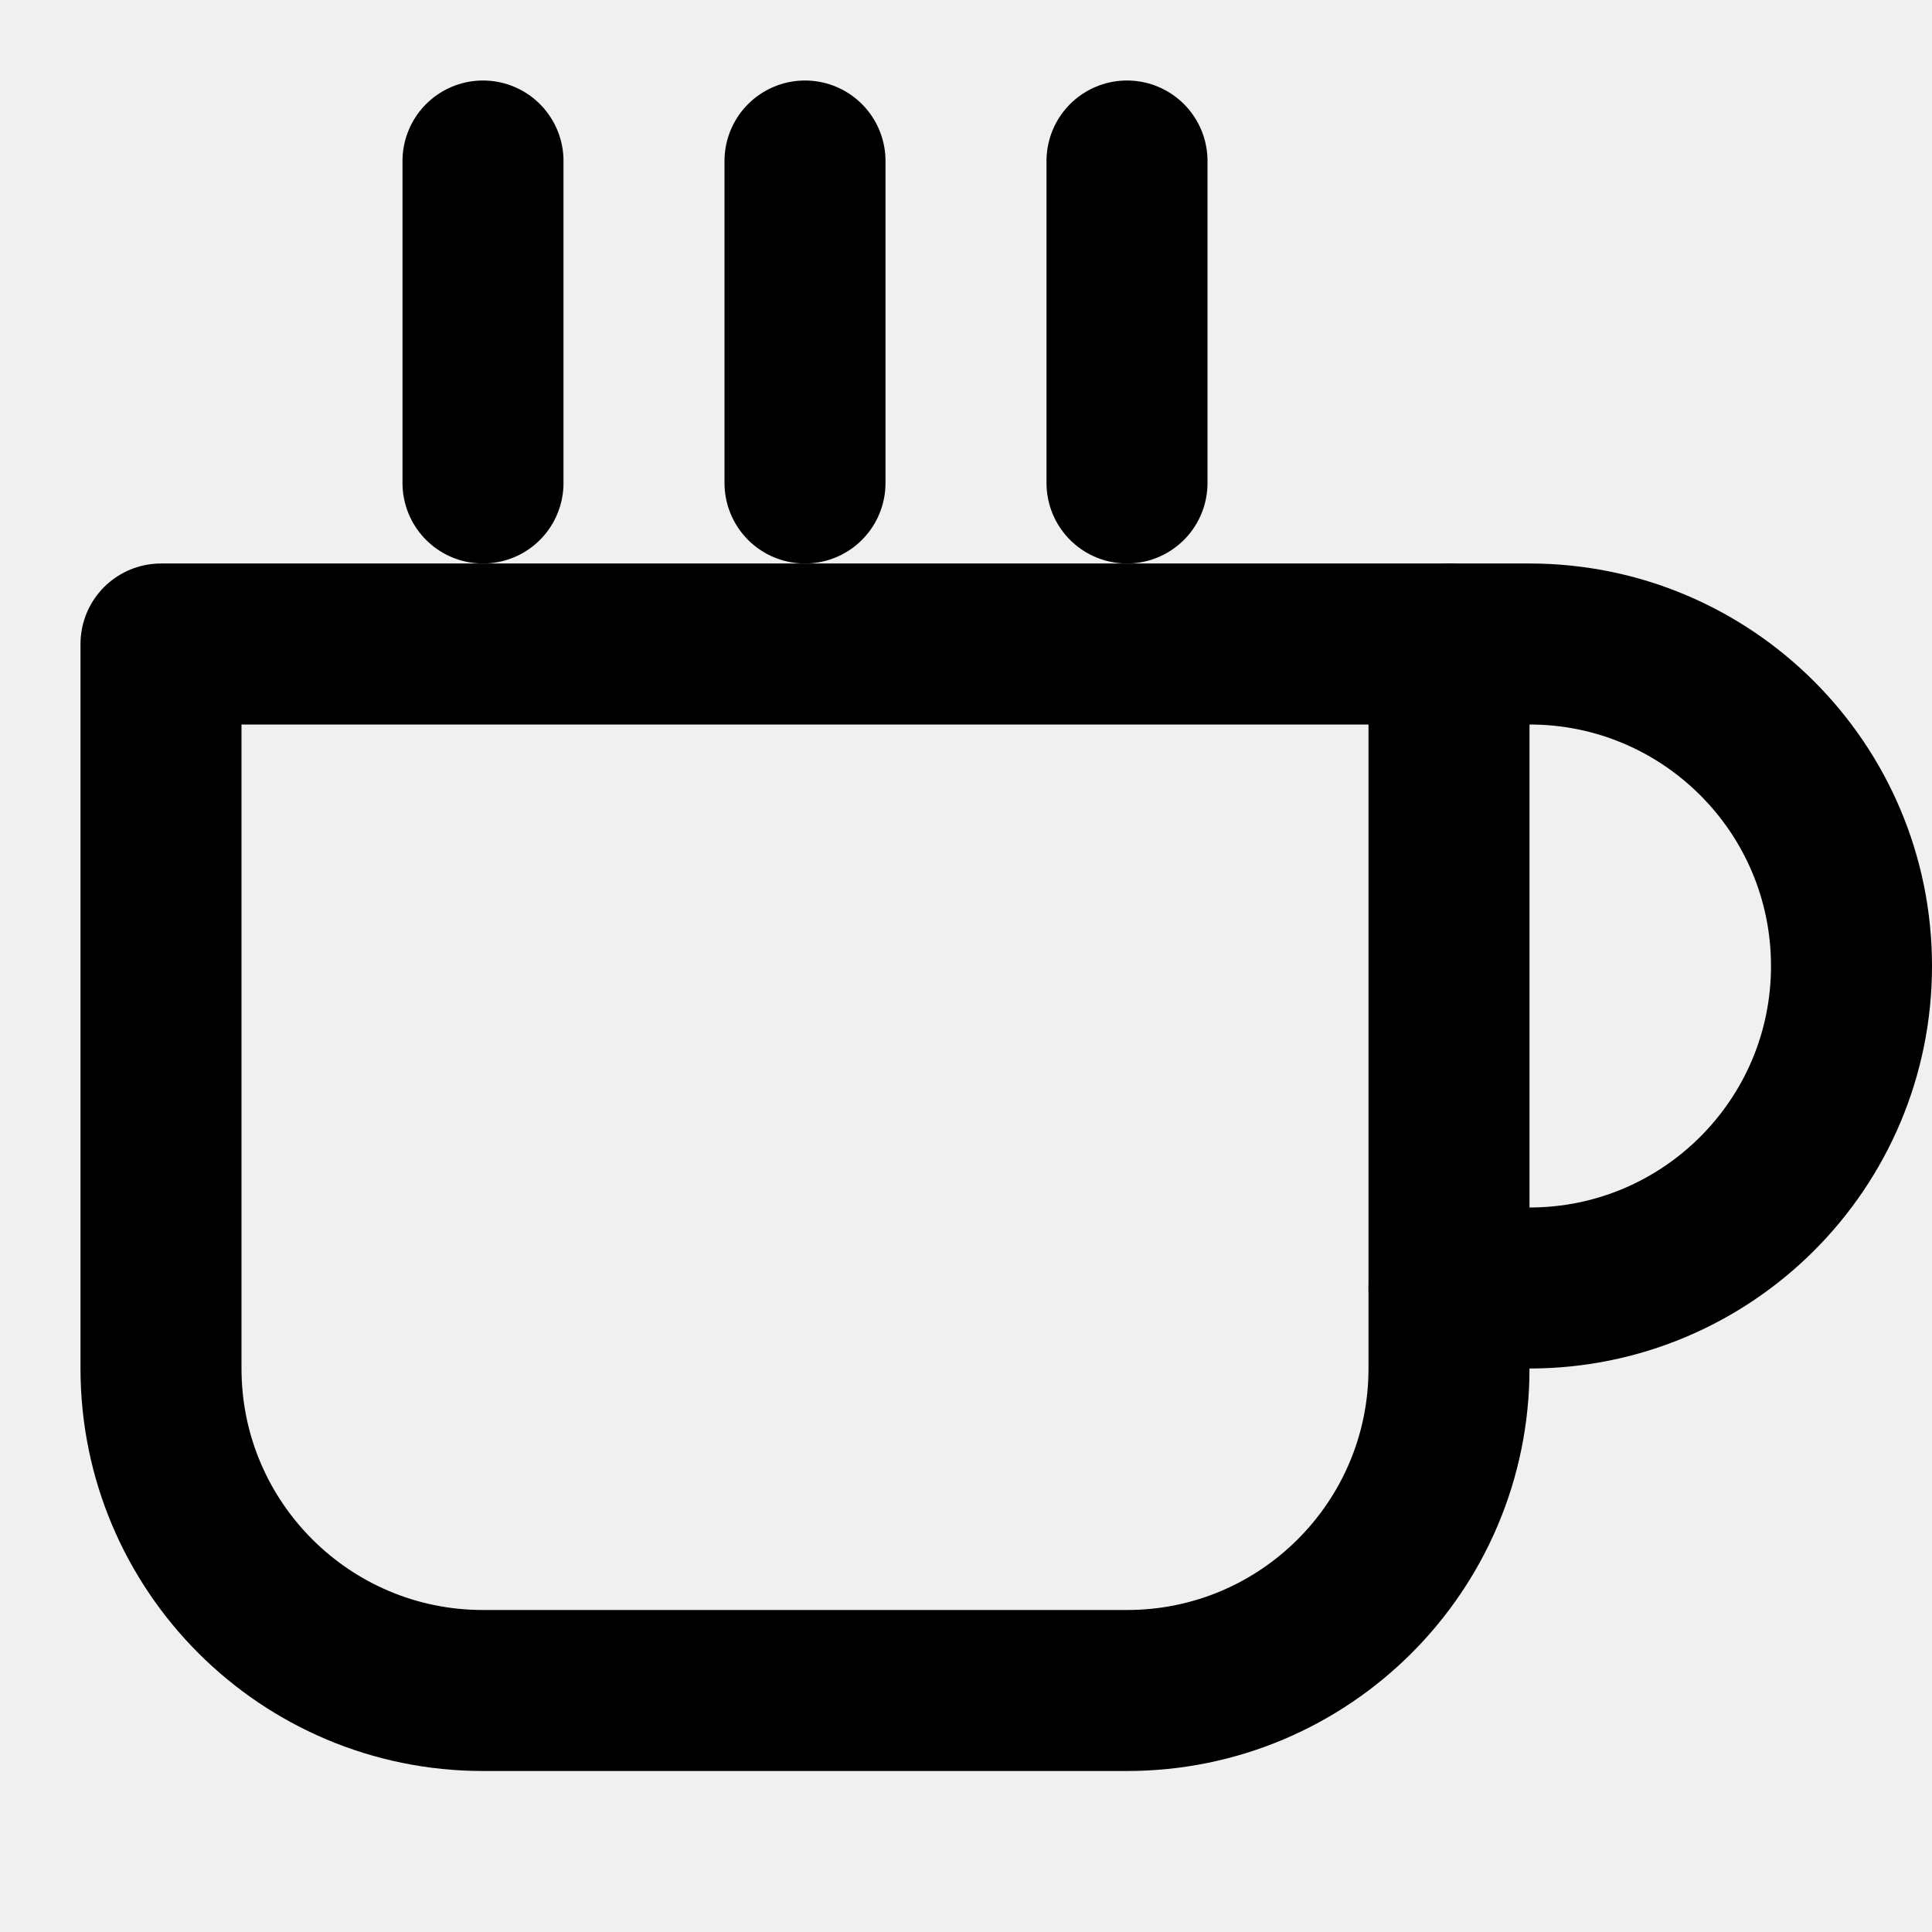
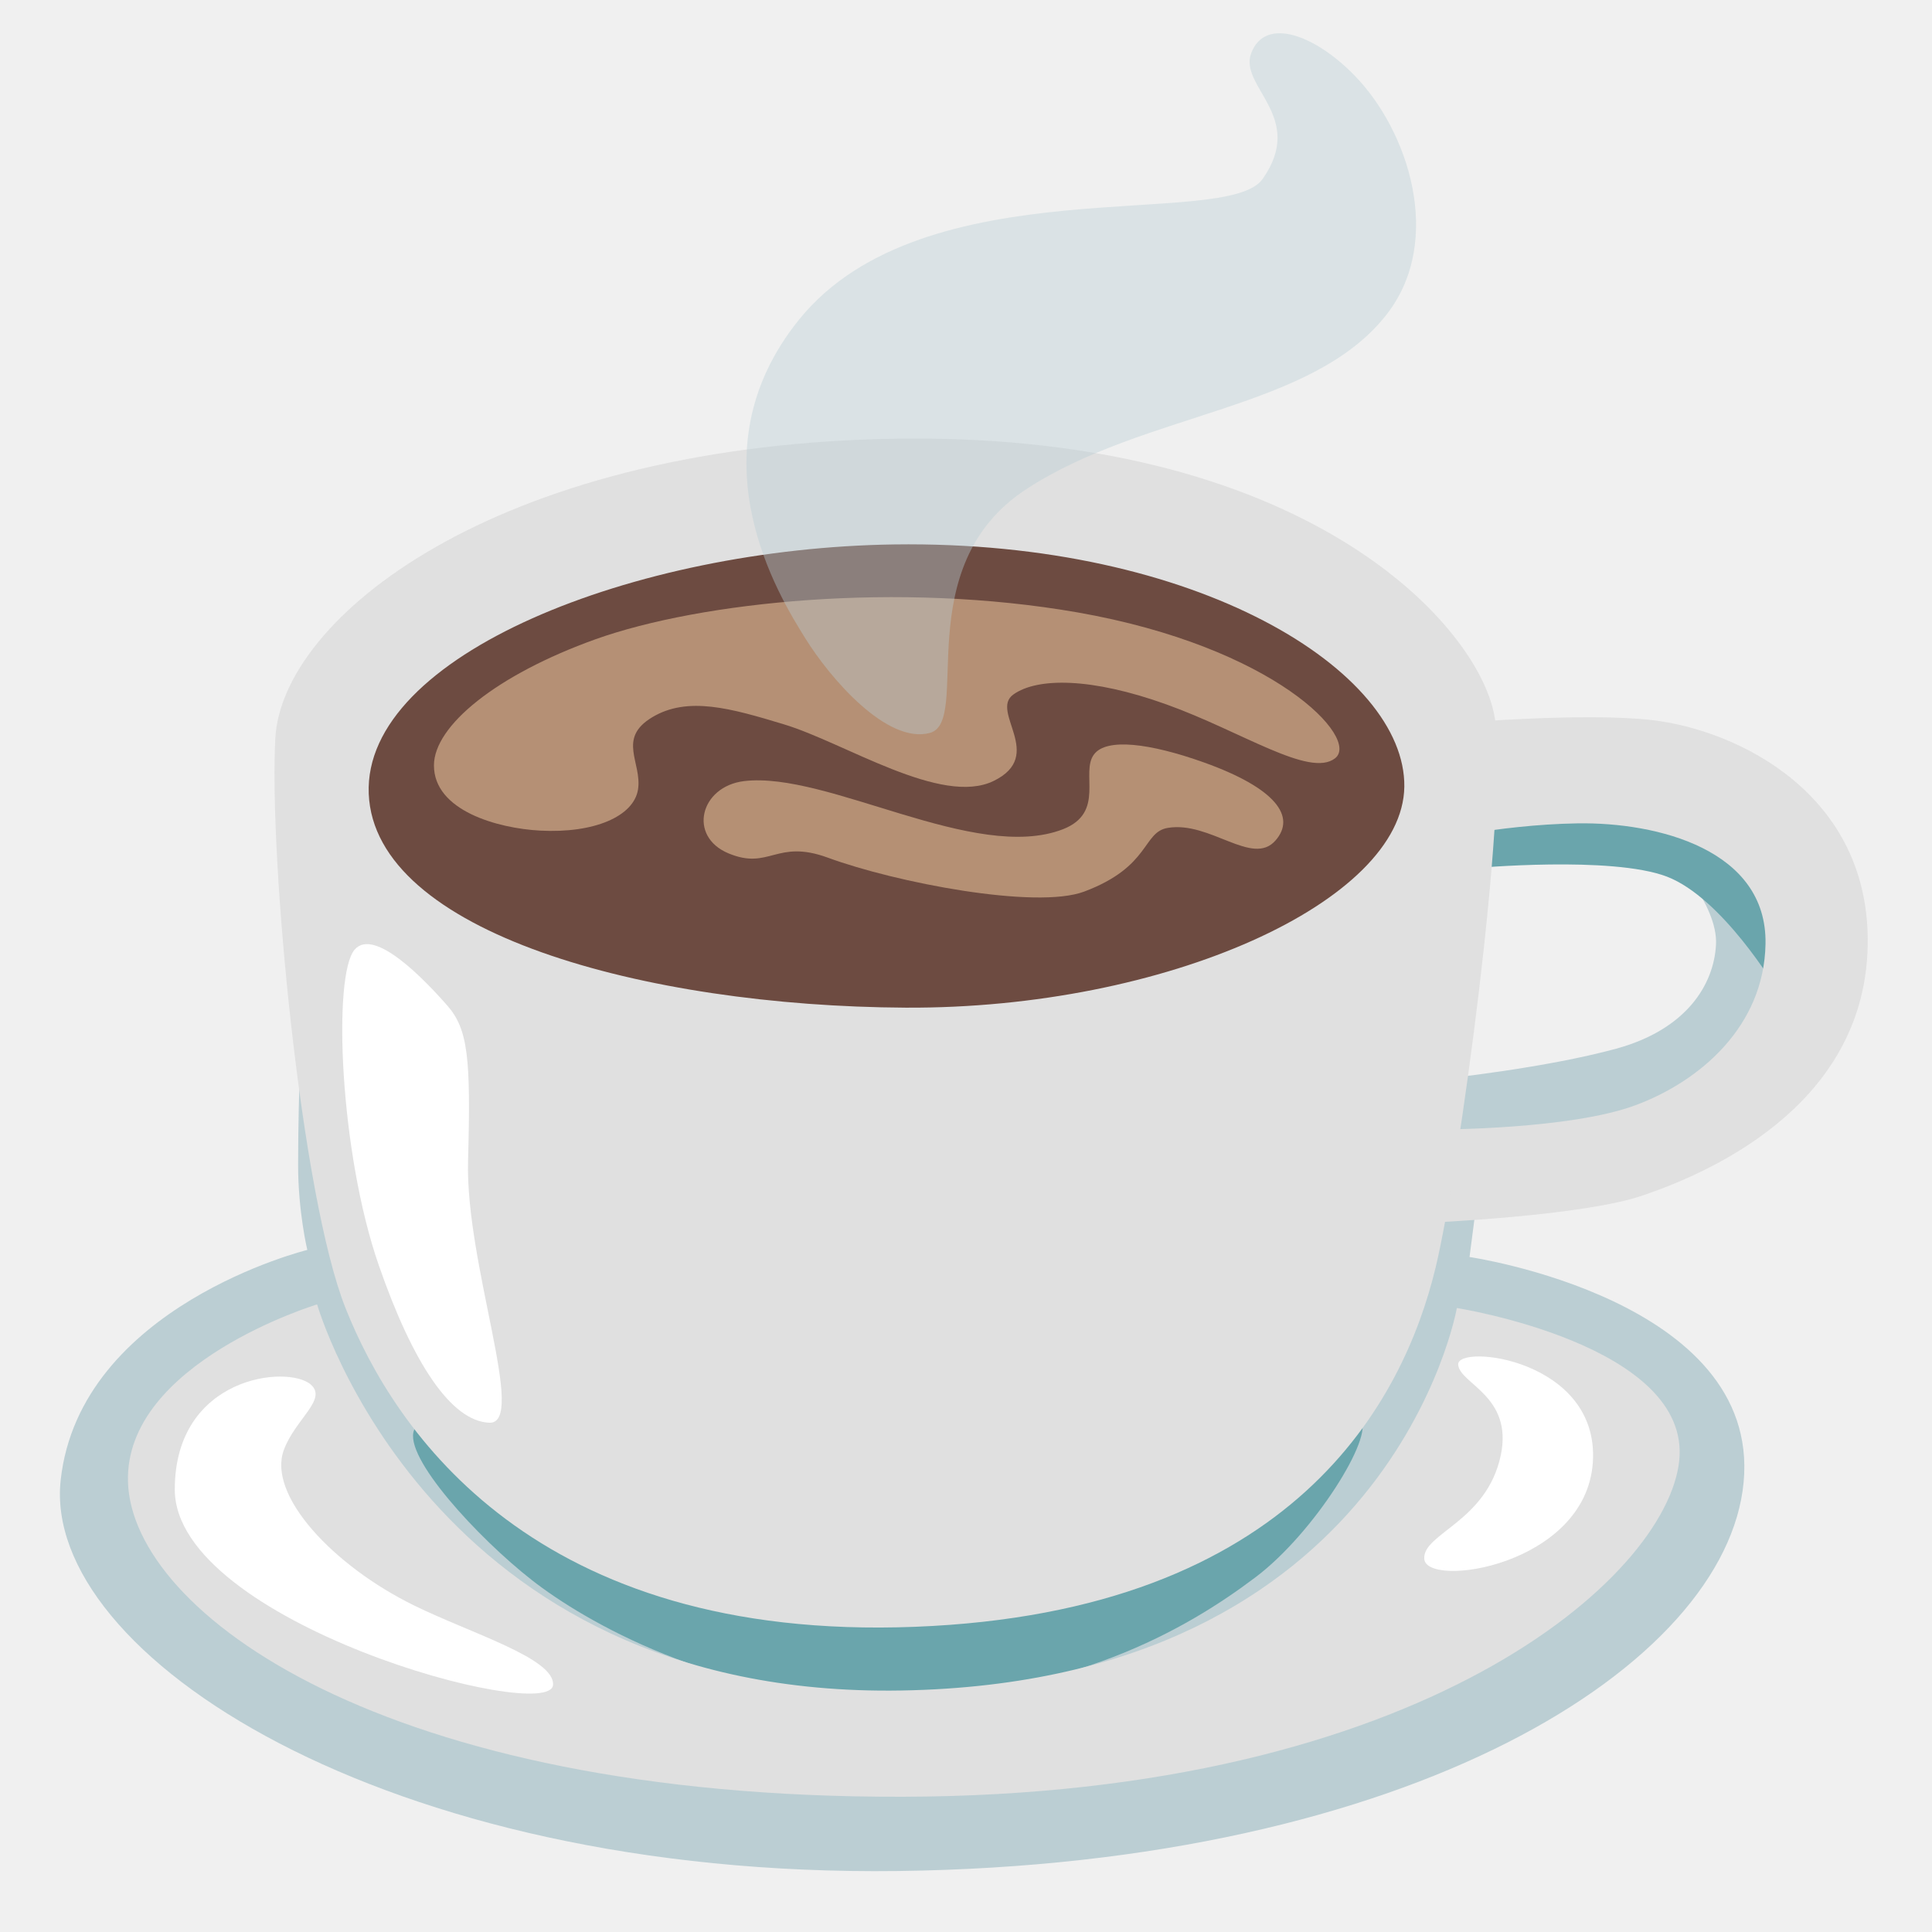
- <svg xmlns="http://www.w3.org/2000/svg" viewBox="0 0 24 24" fill="none" stroke="currentColor" stroke-width="2" stroke-linecap="round" stroke-linejoin="round">
-   <path d="M18 8h1a4 4 0 0 1 0 8h-1" />
-   <path d="M2 8h16v9a4 4 0 0 1-4 4H6a4 4 0 0 1-4-4V8z" />
-   <line x1="6" y1="2" x2="6" y2="6" />
-   <line x1="10" y1="2" x2="10" y2="6" />
-   <line x1="14" y1="2" x2="14" y2="6" />
+ <svg xmlns="http://www.w3.org/2000/svg" version="1.1" id="Layer_2" x="0px" y="0px" viewBox="0 0 128 128" style="enable-background:new 0 0 128 128;" xml:space="preserve">
+   <path style="fill:#BBCED3;" d="M44.57,73.85l-24.73-2.21c0,0-0.09,2.85-0.09,5.54c0,3.1,0.61,5.63,0.61,5.63S5.29,86.52,4.02,98.06  s21.4,26.33,55.47,25.9s54.9-13.66,56.03-25.76S97.36,83.28,97.36,83.28l0.84-6.48c0,0,20.13-1.13,21.12-11.12s-8.73-9.15-8.73-9.15  s3.24,3.38,3.1,6.05c-0.14,2.67-1.97,5.63-6.62,6.9c-4.65,1.27-11.26,1.97-11.26,1.97L44.57,73.85z" />
+   <path style="fill:#6AA5AC;" d="M101.72,52.31l-4.65,3.1l0.56,2.11c0,0,9.15-0.84,12.81,0.56c3.66,1.41,7.18,7.32,7.18,7.32  l4.36-5.91l-15.35-8.59L101.72,52.31z" />
+   <path style="fill:#6AA5AC;" d="M40.2,95.2c0,0-11.71-2.98-12.76-0.47c-0.75,1.78,4.25,7.18,7.79,9.95  c3.47,2.72,12.18,7.79,23.37,7.79c12.2,0,19.99-4.5,24.59-7.98c3.92-2.96,7.88-9.39,6.95-10.42C89.19,93.04,40.2,95.2,40.2,95.2z" />
+   <path style="fill:#E0E0E0;" d="M21.01,86.42c0,0-12.79,3.87-12.53,11.78c0.28,8.63,16.89,20.93,51.34,20.84  c34.44-0.09,50.59-14.55,51.43-22.24c0.84-7.7-14.73-10.14-14.73-10.14S92.2,111.44,59.72,112C28.46,112.54,21.01,86.42,21.01,86.42  z" />
+   <path style="fill:#E0E0E0;" d="M96.61,47.9c0,0,8.4-0.71,12.86-0.19c5.63,0.66,14.45,4.88,14.27,14.92s-9.39,14.73-15.02,16.61  c-4.09,1.36-14.36,1.78-14.36,1.78l1.03-6.19c0,0,8.63,0,12.95-1.6s8.54-5.26,8.63-10.7c0.11-6.22-7.13-8.07-12.48-7.98  c-5.35,0.09-10.42,1.31-10.42,1.31L96.61,47.9z" />
+   <path style="fill:#E0E0E0;" d="M58.5,29.08c-25.76,0.65-39.84,11.83-40.26,19.85c-0.42,8.02,1.7,30.29,4.65,37.73  c3.24,8.17,12.53,22.1,37.73,21.12s32.38-15.06,34.49-23.79c1.54-6.37,4.79-30.23,3.94-36.32C98.2,41.61,86.52,28.38,58.5,29.08z" />
+   <path style="fill:#FFFFFF;" d="M96.61,90.41c0.08,1.27,3.65,2.06,2.82,6.01c-0.94,4.41-5.16,5.16-5.07,6.85  c0.11,1.99,10.7,0.47,11.17-6.38C105.99,90.04,96.51,89.01,96.61,90.41z" />
+   <path style="fill:#FFFFFF;" d="M20.59,91.73c1.12,0.98-1.02,2.28-1.78,4.32c-1.13,3,3.28,7.7,8.63,10.32  c3.77,1.85,9.32,3.5,9.2,5.26c-0.19,2.63-25.06-4.12-25.06-12.95C11.58,91.16,19.08,90.41,20.59,91.73z" />
+   <path style="fill:#FFFFFF;" d="M23.5,62.91c-1.47,1.68-1,13.47,1.6,20.93c2.25,6.48,4.79,10.32,7.32,10.42  c2.53,0.09-1.6-10.51-1.41-17.36c0.19-6.85,0-8.73-1.41-10.32C28.19,64.98,24.81,61.41,23.5,62.91z" />
+   <path style="fill:#6D4B41;" d="M59.25,36.07c-17.17,0.24-35.19,7.32-34.82,16.52c0.38,9.2,18.3,14.08,35.57,14.17  c17.27,0.09,32.94-7.04,33.04-14.64C93.13,44.52,79.43,35.79,59.25,36.07z" />
+   <path style="fill:#B59075;" d="M28.75,50.71c0,3,4.22,4.17,7.04,4.32c3.57,0.19,6.19-0.94,6.48-2.72c0.28-1.78-1.41-3.38,0.94-4.79  c2.35-1.41,5.2-0.6,8.73,0.47c4.04,1.22,10.42,5.44,13.89,3.75c3.47-1.69-0.28-4.6,1.31-5.73s5.16-1.13,10.14,0.66  c4.97,1.78,9.48,4.88,11.17,3.57c1.69-1.31-3.99-7.38-17.08-9.67c-11.83-2.06-24.93-0.71-31.91,1.78  C32.88,44.71,28.75,48.09,28.75,50.71z" />
+   <path style="fill:#B59074;" d="M70.42,54.94c-5.82,2.25-15.58-3.85-21.12-3.19c-2.91,0.35-3.75,3.66-1.03,4.79  c2.72,1.13,3.15-0.97,6.57,0.28c4.48,1.65,13.79,3.45,16.99,2.25c4.42-1.66,3.85-3.94,5.54-4.22c2.8-0.47,5.6,2.58,7.13,0.84  c1.41-1.6-0.02-3.48-4.69-5.16c-3.66-1.31-6.5-1.64-7.32-0.56C71.55,51.18,73.27,53.83,70.42,54.94z" />
+   <path style="opacity:0.4;fill:#B8CED4;" d="M82.9,3.51c-0.86,2.23,3.66,4.22,0.75,8.35c-2.42,3.43-22.4-0.93-30.69,9.29  c-7.23,8.92-1.31,18.4,0.38,21.12c1.69,2.72,5.44,7.04,8.26,6.29c2.82-0.75-1.5-10.98,6.38-16.14s19-5.23,23.93-11.64  c3.75-4.88,1.41-12.11-2.16-15.77C87.16,2.34,83.84,1.06,82.9,3.51z" />
</svg>
